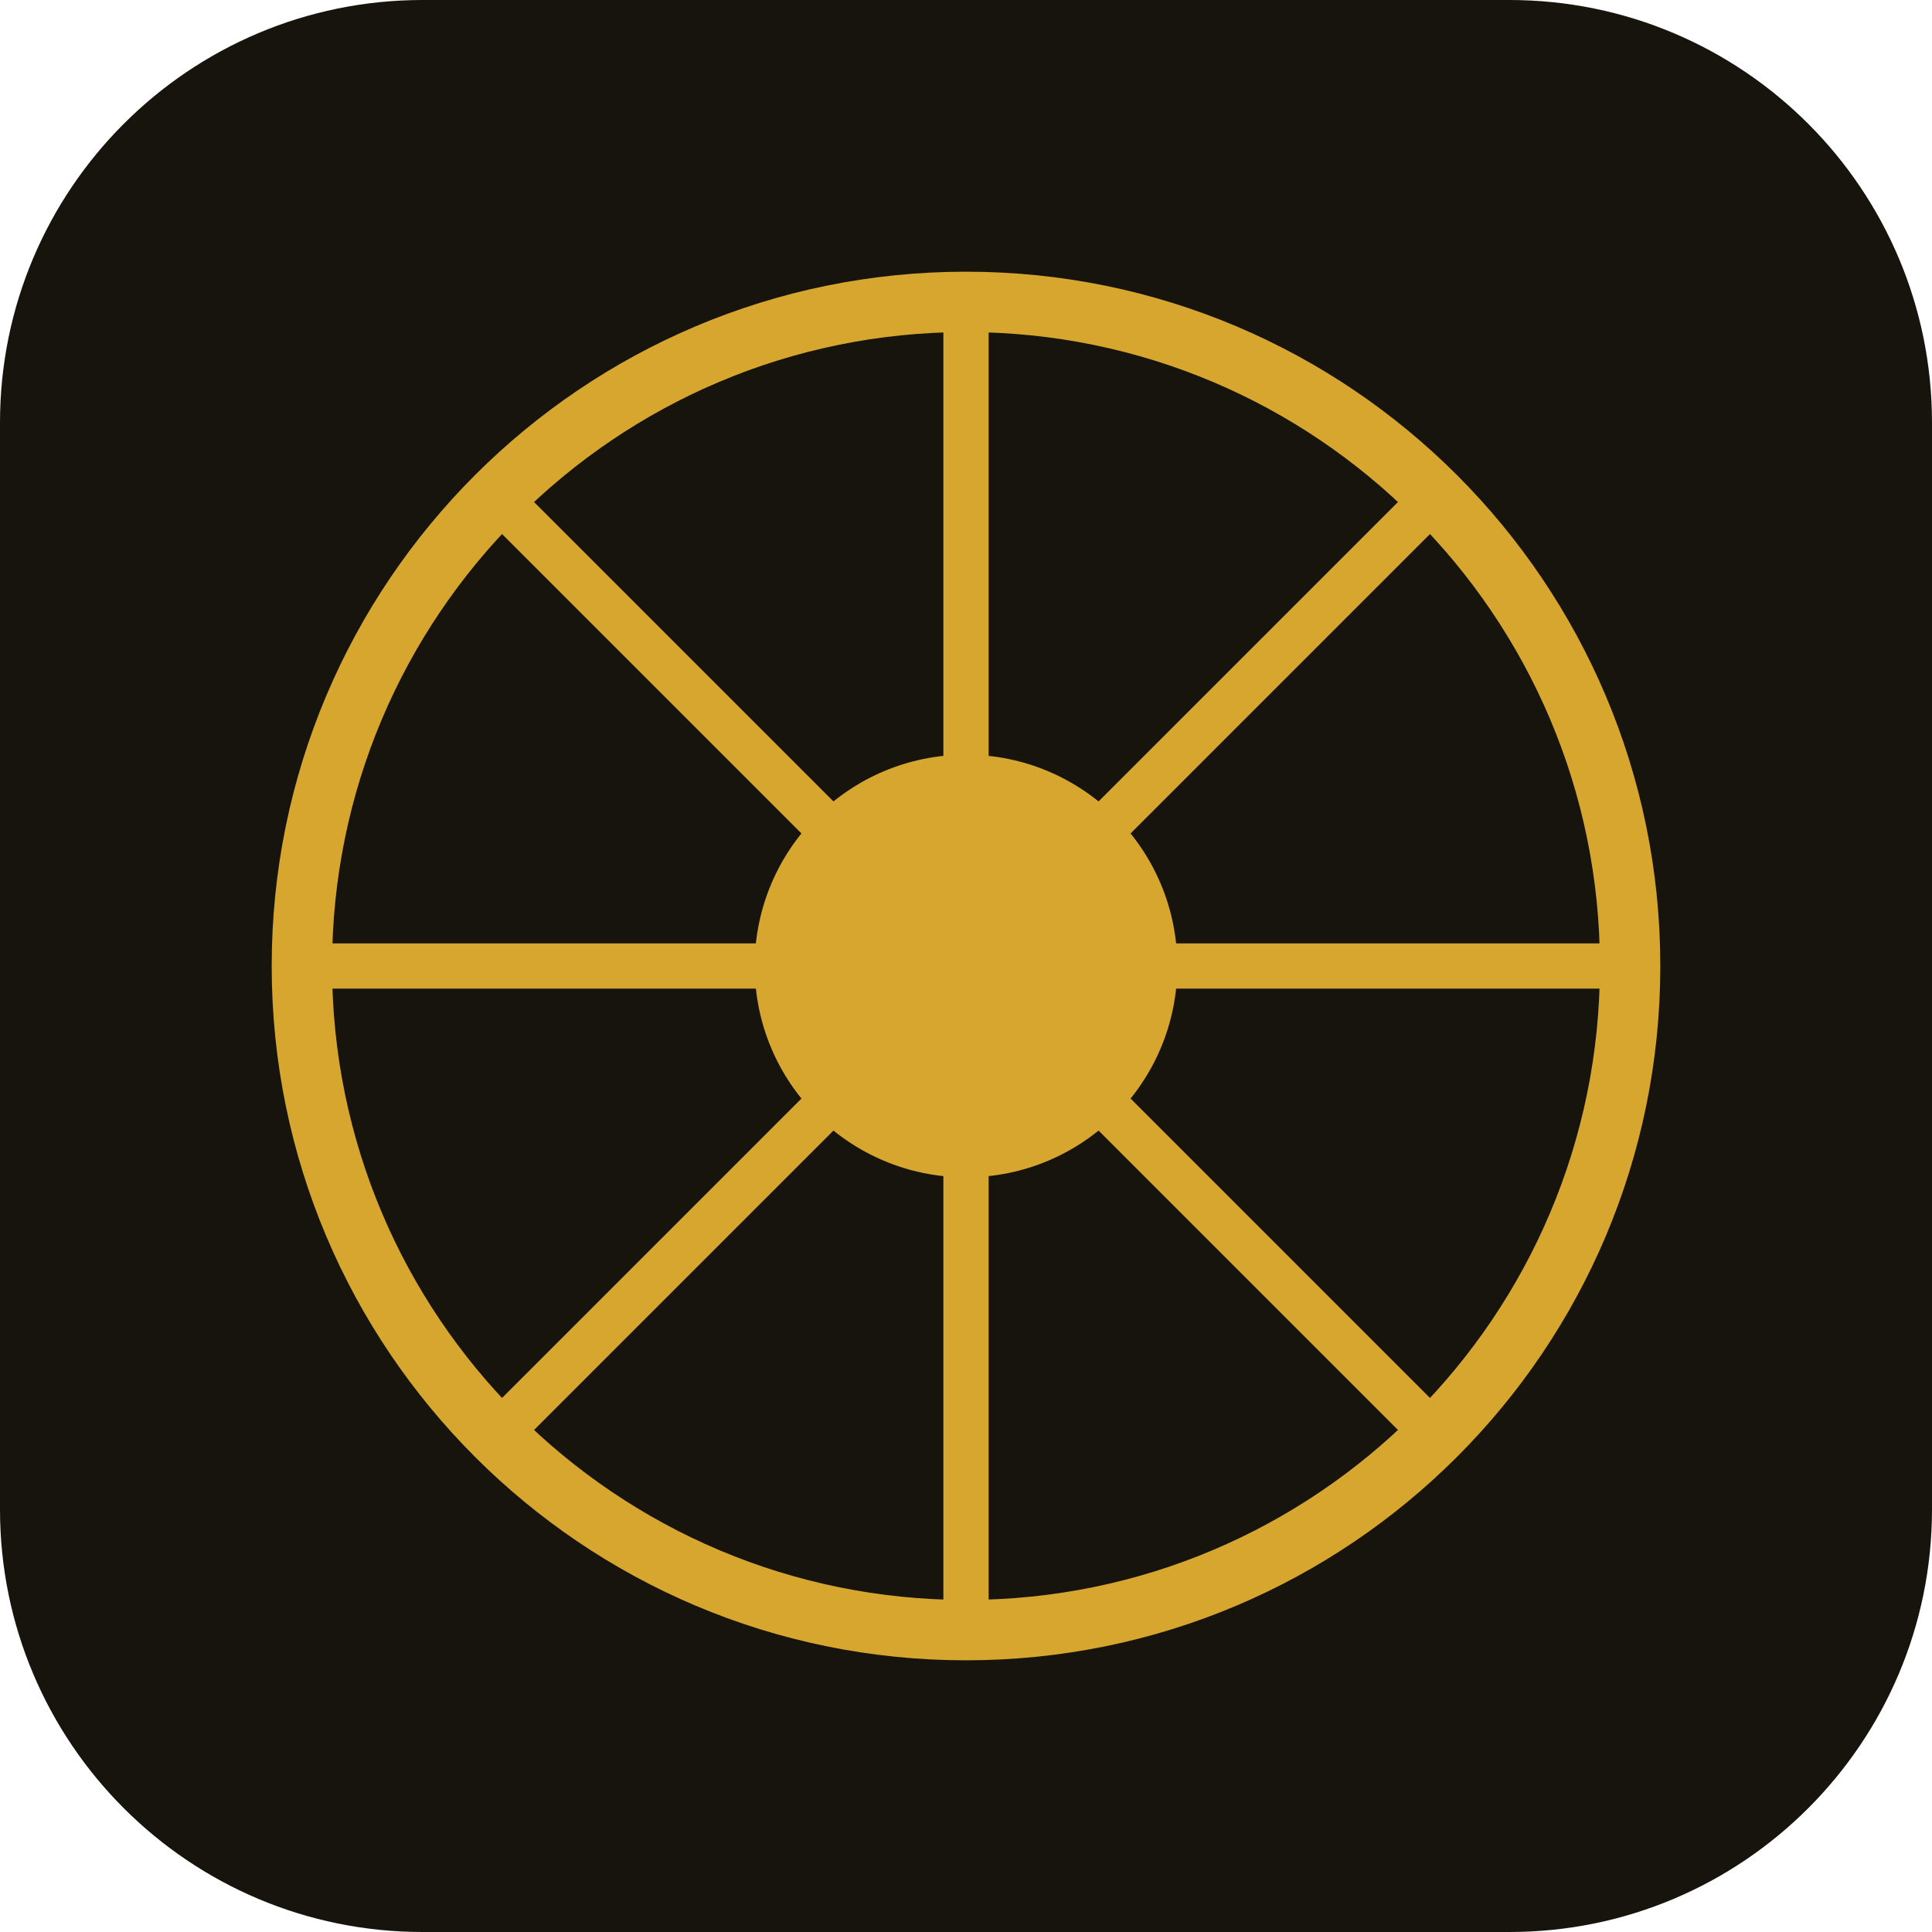
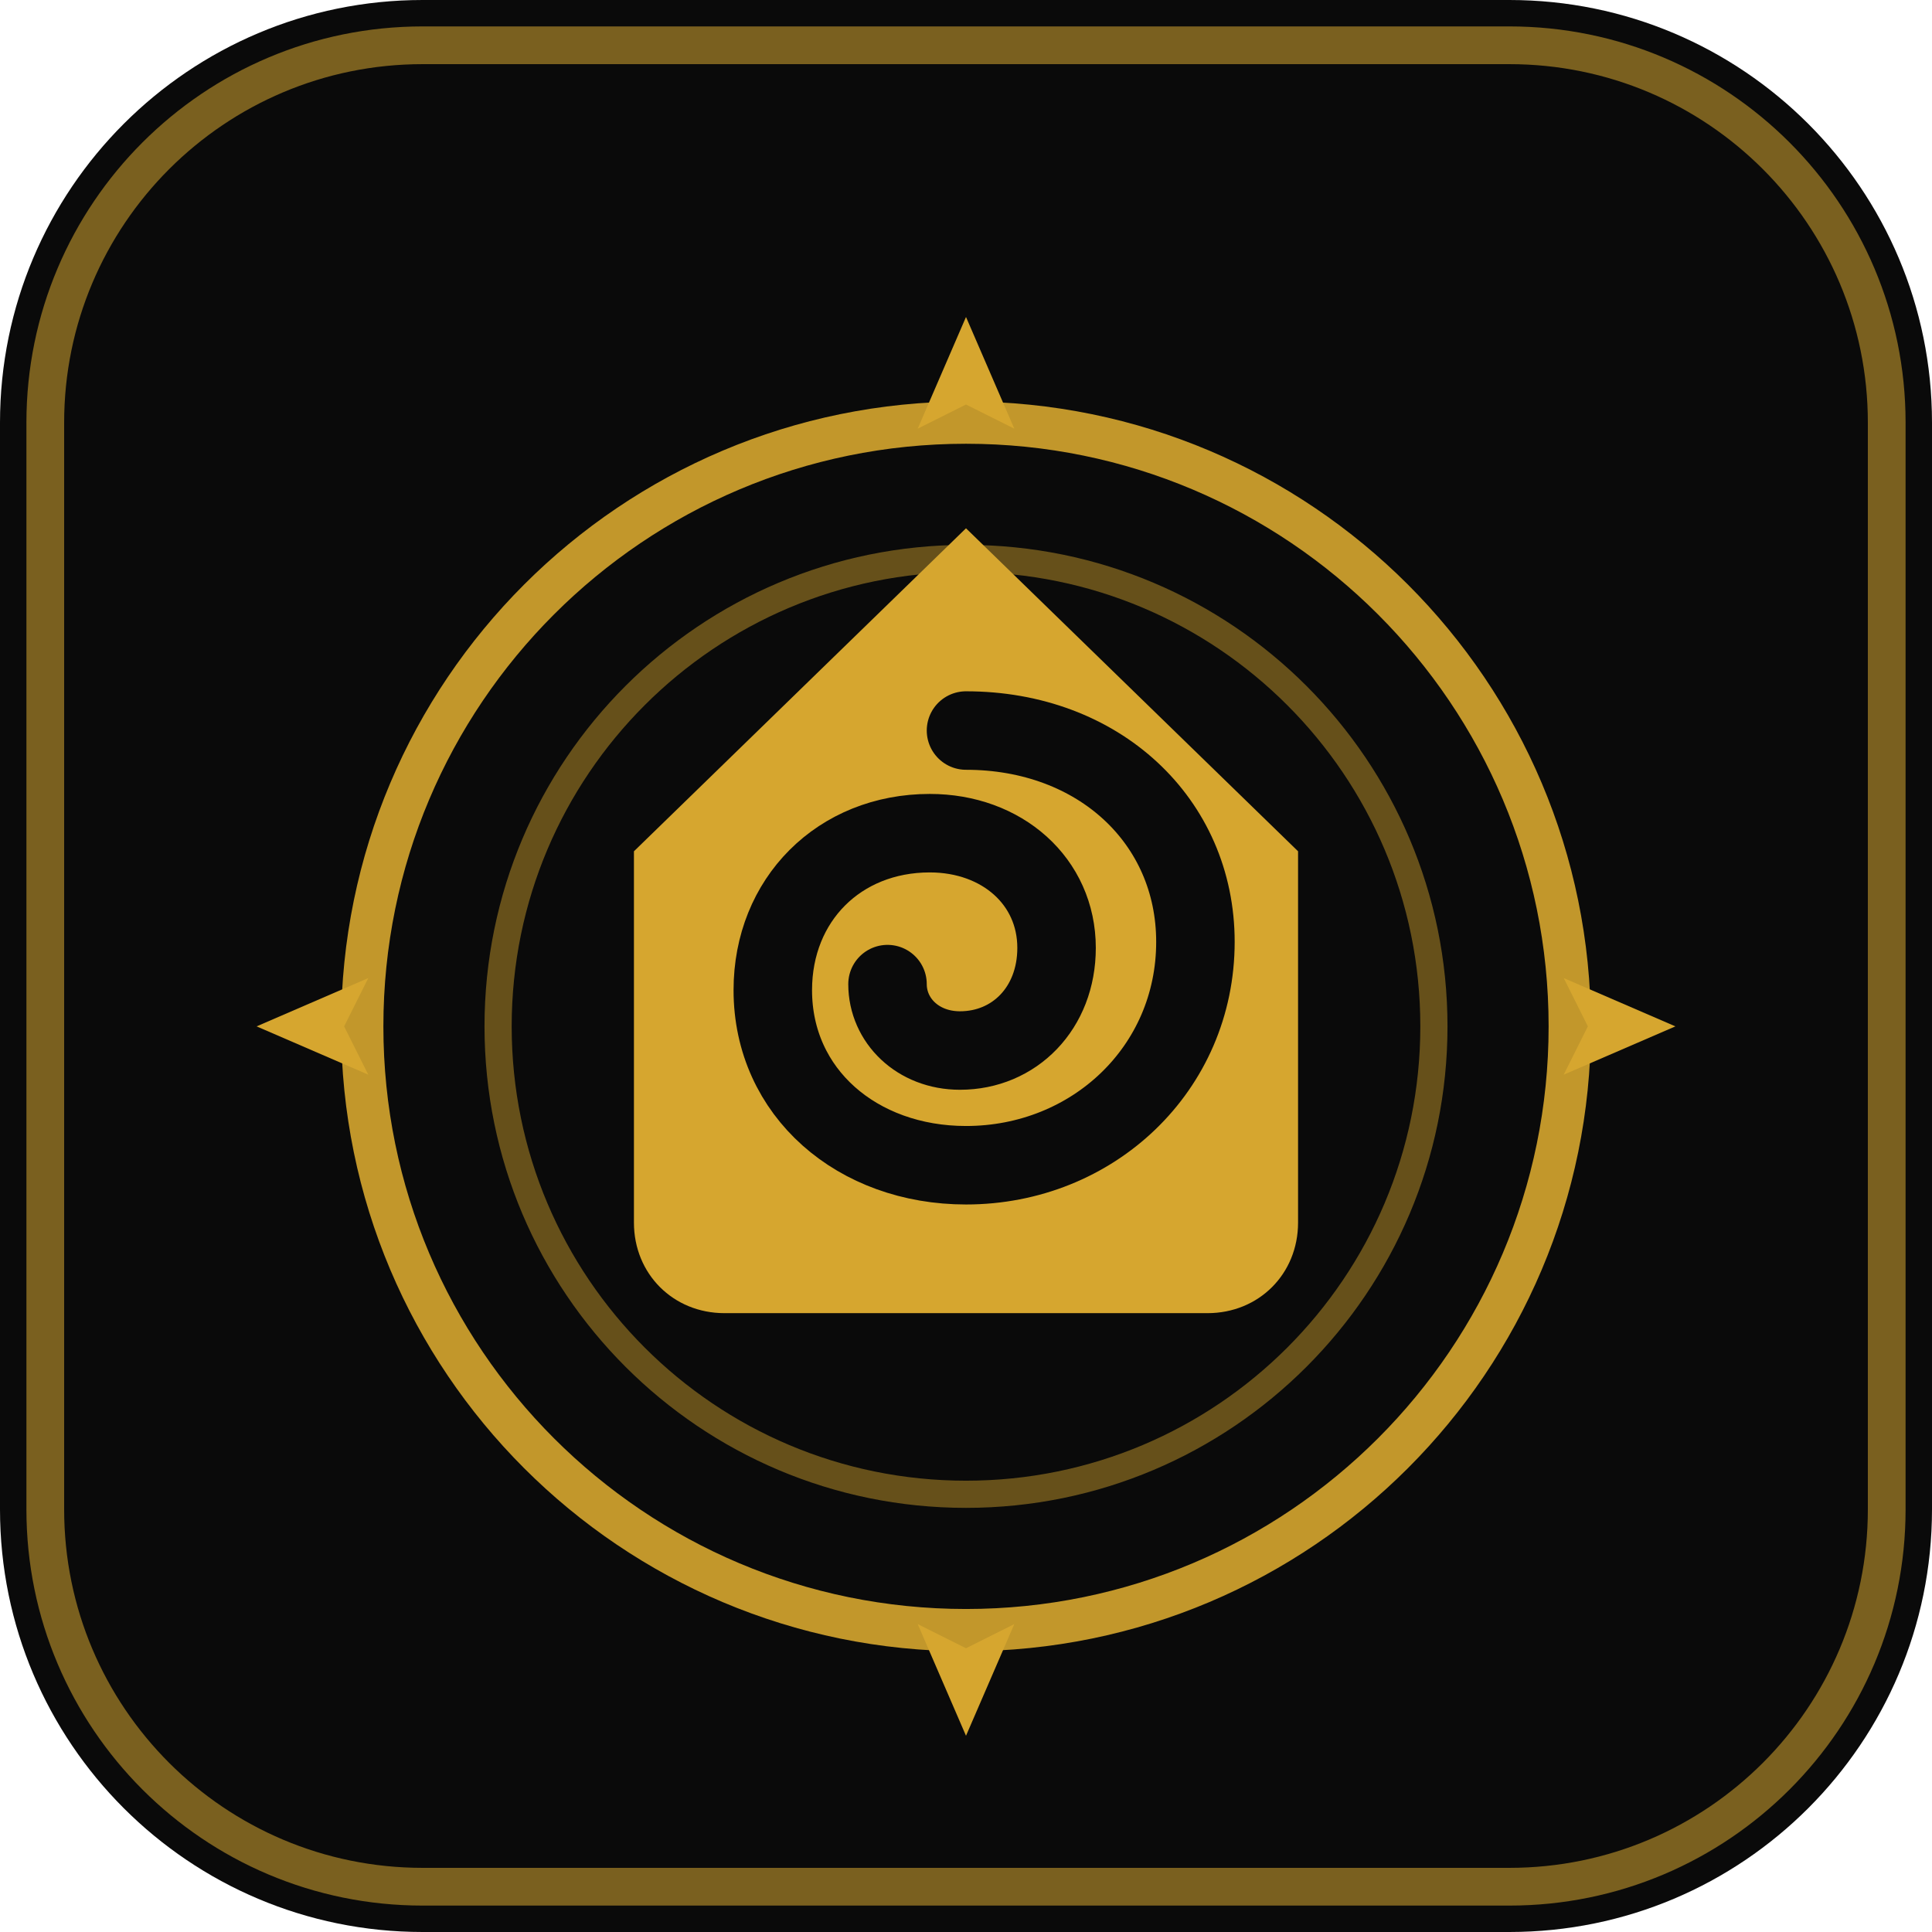
- <svg xmlns="http://www.w3.org/2000/svg" viewBox="0 0 64 64">
-   <rect width="64" height="64" rx="14" fill="#17130d" />
-   <circle cx="32" cy="32" r="22" fill="none" stroke="#d6a62f" stroke-width="2" />
-   <path d="M32 10v44M10 32h44M16 16l32 32M48 16L16 48" stroke="#d6a62f" stroke-width="1.5" />
-   <circle cx="32" cy="32" r="7" fill="#d6a62f" />
+ <svg xmlns="http://www.w3.org/2000/svg" viewBox="0 0 64 64" fill="none">
+   <rect width="64" height="64" rx="14" fill="#0a0a0a" />
+   <rect x="1.5" y="1.5" width="61" height="61" rx="12.5" stroke="#d6a62f" stroke-width="1.25" opacity="0.55" />
+   <circle cx="32" cy="34" r="20" stroke="#d6a62f" stroke-width="1.4" opacity="0.9" />
+   <circle cx="32" cy="34" r="15.5" stroke="#d6a62f" stroke-width="0.9" opacity="0.45" />
+   <path d="M32 10.5 L33.6 14.2 L32 13.4 L30.4 14.2 Z" fill="#d6a62f" />
+   <path d="M32 57.5 L30.4 53.8 L32 54.6 L33.6 53.8 Z" fill="#d6a62f" />
+   <path d="M8.5 34 L12.2 32.4 L11.4 34 L12.2 35.6 Z" fill="#d6a62f" />
+   <path d="M55.5 34 L51.8 35.6 L52.6 34 L51.8 32.4 Z" fill="#d6a62f" />
+   <path d="M21 40.5 V28.2 L32 17.5 L43 28.2 V40.5 C43 42.2 41.7 43.5 40 43.5 H24 C22.3 43.5 21 42.2 21 40.5 Z" fill="#d6a62f" />
+   <path d="M32 24.2 C36.4 24.2 39.6 27.2 39.6 31.2 C39.6 35.4 36.2 38.6 32 38.6 C28.4 38.6 25.6 36.2 25.6 32.8 C25.6 29.8 27.8 27.6 30.8 27.6 C33.2 27.6 35 29.2 35 31.4 C35 33.4 33.6 34.8 31.8 34.8 C30.4 34.8 29.4 33.8 29.4 32.6" stroke="#0a0a0a" stroke-width="2.6" stroke-linecap="round" fill="none" />
</svg>
